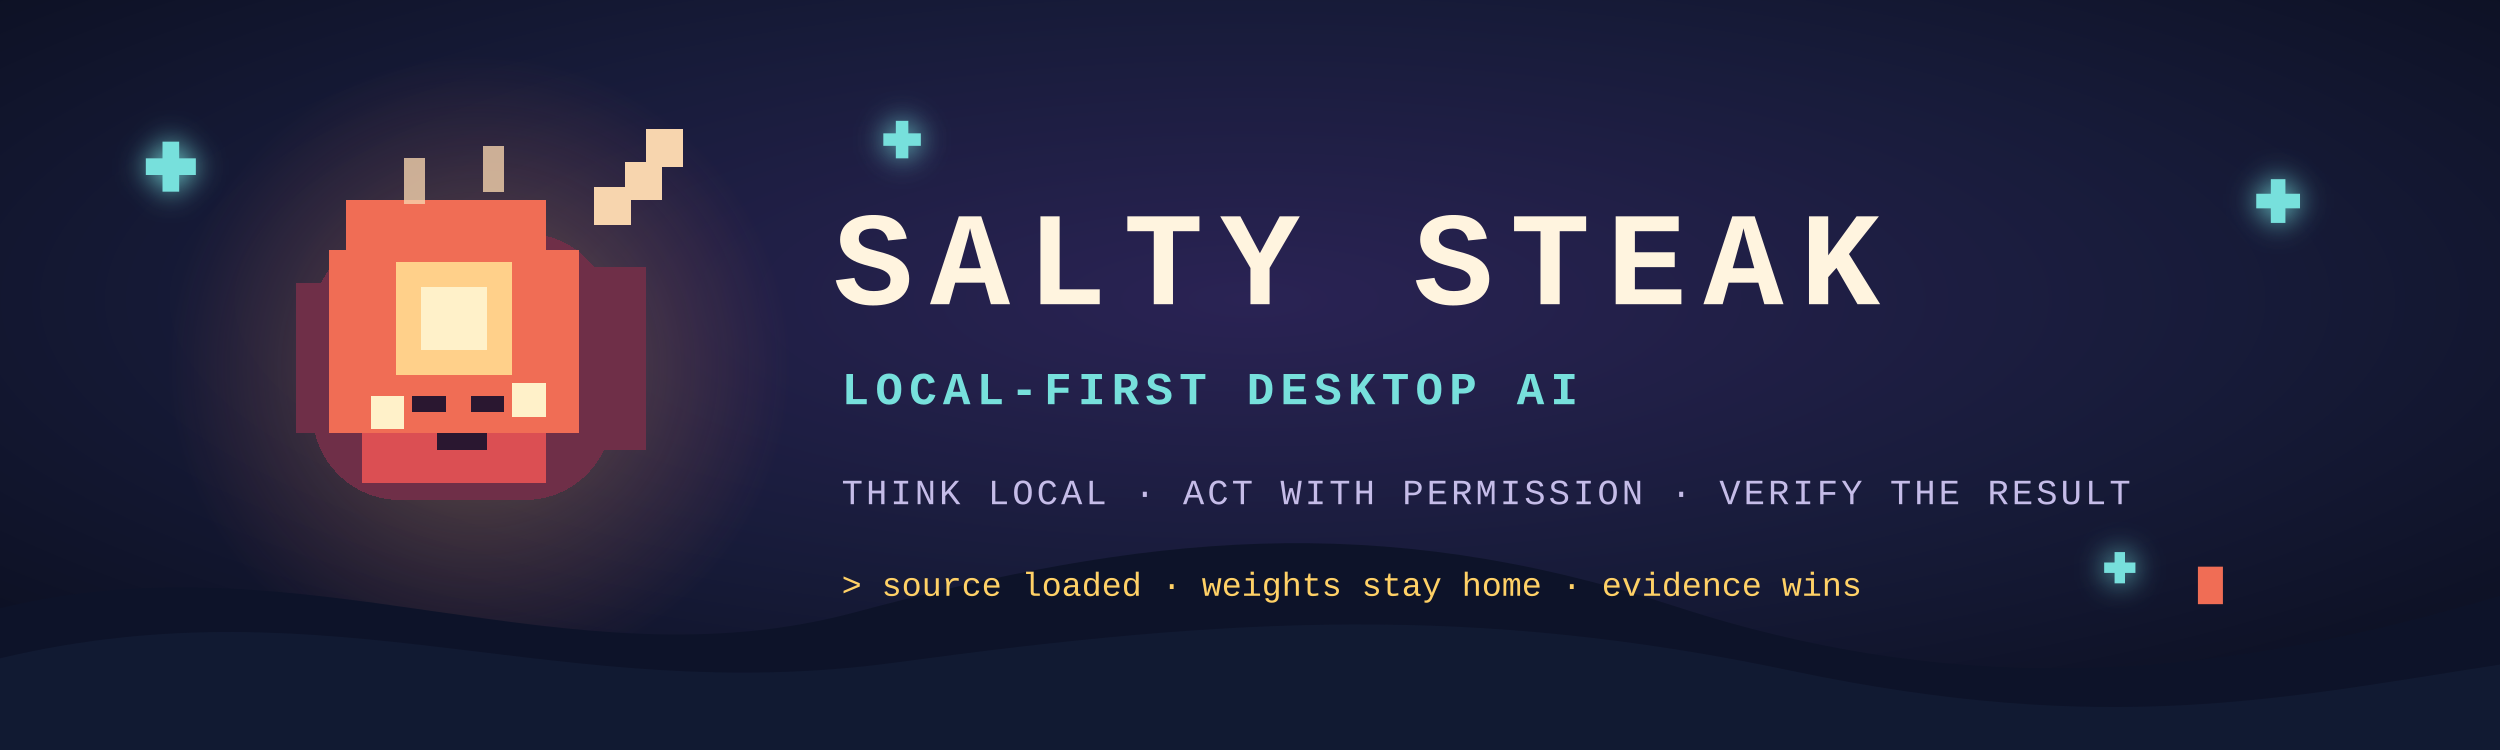
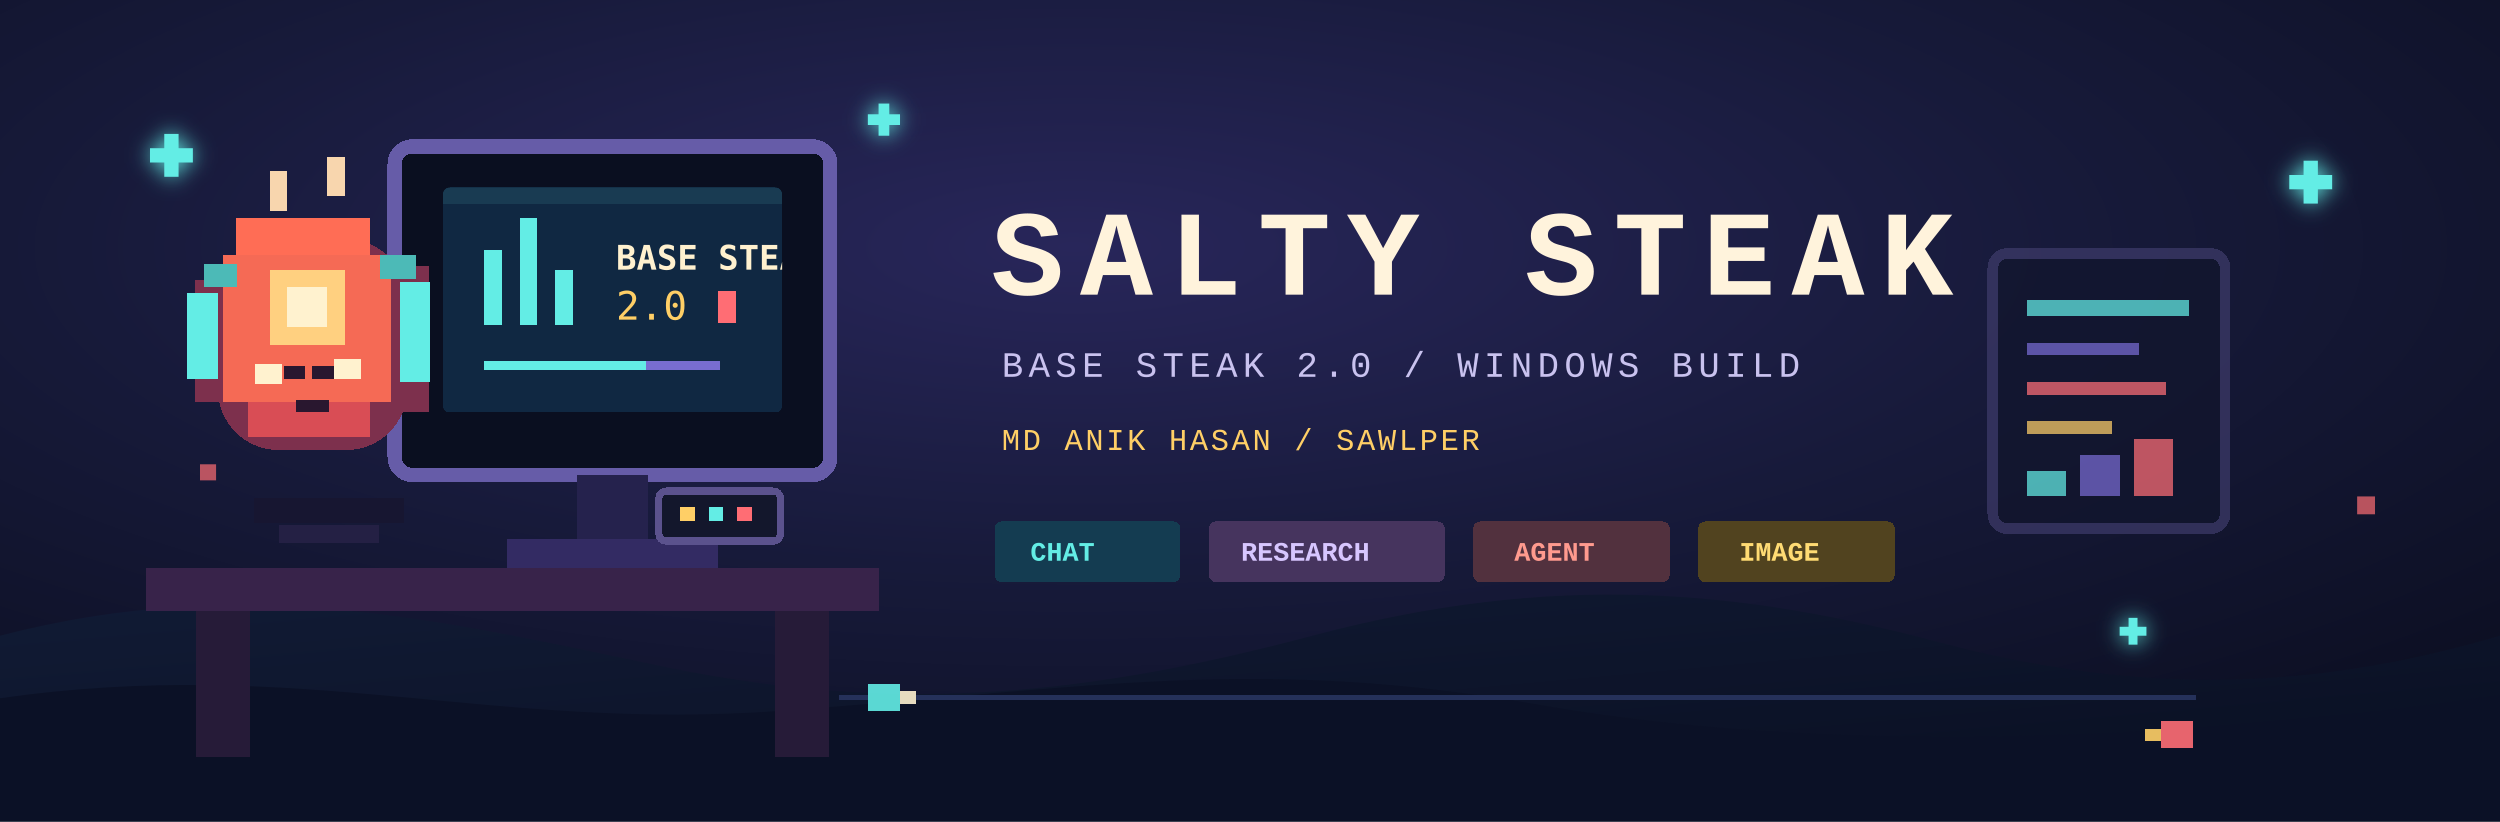
- <svg xmlns="http://www.w3.org/2000/svg" viewBox="0 0 1200 360" role="img" aria-labelledby="title desc">
+ <svg xmlns="http://www.w3.org/2000/svg" viewBox="0 0 1400 460" role="img" aria-labelledby="title desc">
  <defs>
-     <radialGradient id="sky" cx="50%" cy="40%" r="75%">
-       <stop offset="0" stop-color="#2a2354" />
-       <stop offset="0.52" stop-color="#171b39" />
-       <stop offset="1" stop-color="#090d1c" />
+     <radialGradient id="room" cx="43%" cy="30%" r="86%">
+       <stop offset="0" stop-color="#28265a" />
+       <stop offset=".46" stop-color="#171a3a" />
+       <stop offset="1" stop-color="#090c1c" />
    </radialGradient>
-     <radialGradient id="sun" cx="50%" cy="50%" r="50%">
-       <stop offset="0" stop-color="#ffd166" stop-opacity=".95" />
-       <stop offset="1" stop-color="#f06d55" stop-opacity="0" />
-     </radialGradient>
-     <filter id="glow" x="-80%" y="-80%" width="260%" height="260%">
-       <feGaussianBlur stdDeviation="7" result="blur" />
+     <linearGradient id="floor" x1="0" y1="0" x2="1" y2="1">
+       <stop stop-color="#111b35" />
+       <stop offset="1" stop-color="#090e20" />
+     </linearGradient>
+     <filter id="aqua-glow" x="-80%" y="-80%" width="260%" height="260%">
+       <feGaussianBlur stdDeviation="6" result="b" />
      <feMerge>
-         <feMergeNode in="blur" />
+         <feMergeNode in="b" />
        <feMergeNode in="SourceGraphic" />
      </feMerge>
    </filter>
+     <filter id="coral-glow" x="-60%" y="-60%" width="220%" height="220%">
+       <feGaussianBlur stdDeviation="10" result="b" />
+       <feMerge>
+         <feMergeNode in="b" />
+         <feMergeNode in="SourceGraphic" />
+       </feMerge>
+     </filter>
+     <clipPath id="screen-clip">
+       <rect x="248" y="105" width="190" height="126" rx="4" />
+     </clipPath>
    <style>
-       .star{animation:twinkle 2.8s steps(2,end) infinite}.star-b{animation-delay:.8s}.star-c{animation-delay:1.6s}
-       .sprite{animation:bob 3.2s steps(4,end) infinite;transform-origin:226px 178px}
-       .steam-a{animation:steam 2.4s steps(5,end) infinite}.steam-b{animation:steam 2.4s .9s steps(5,end) infinite}
+       .pixel{shape-rendering:crispEdges}
+       .spark{animation:spark 2.8s steps(2,end) infinite;transform-box:fill-box;transform-origin:center}
+       .spark.b{animation-delay:.7s}.spark.c{animation-delay:1.4s}.spark.d{animation-delay:2.1s}
+       .screen-light{animation:screen 4s steps(5,end) infinite}
+       .scan{animation:scan 3.8s linear infinite}
      .cursor{animation:blink 1s steps(1,end) infinite}
-       @keyframes twinkle{0%,45%{opacity:.28;transform:scale(.7)}50%,100%{opacity:1;transform:scale(1)}}
-       @keyframes bob{0%,100%{transform:translateY(0)}50%{transform:translateY(-8px)}}
-       @keyframes steam{0%{opacity:0;transform:translateY(10px)}30%{opacity:.75}100%{opacity:0;transform:translateY(-26px)}}
+       .steam.one{animation:steam 2.8s steps(6,end) infinite}
+       .steam.two{animation:steam 2.8s .9s steps(6,end) infinite}
+       .head{animation:bob 3.4s steps(4,end) infinite;transform-box:fill-box;transform-origin:center}
+       .meter.one{animation:meter 1.7s steps(4,end) infinite}.meter.two{animation:meter 1.7s .4s steps(4,end) infinite}.meter.three{animation:meter 1.7s .8s steps(4,end) infinite}
+       .mode-a{animation:mode 3.2s steps(2,end) infinite}.mode-b{animation:mode 3.2s .8s steps(2,end) infinite}.mode-c{animation:mode 3.2s 1.6s steps(2,end) infinite}.mode-d{animation:mode 3.2s 2.4s steps(2,end) infinite}
+       .packet-a{animation:packet-a 5.5s linear infinite}.packet-b{animation:packet-b 7s 1.8s linear infinite}
+       .key-a{animation:key 1.9s steps(2,end) infinite}.key-b{animation:key 1.9s .45s steps(2,end) infinite}.key-c{animation:key 1.9s .9s steps(2,end) infinite}
+       @keyframes spark{0%,44%{opacity:.2;transform:scale(.55)}50%,100%{opacity:1;transform:scale(1)}}
+       @keyframes screen{0%,100%{opacity:.82}50%{opacity:1}}
+       @keyframes scan{from{transform:translateY(-140px)}to{transform:translateY(160px)}}
      @keyframes blink{0%,48%{opacity:1}49%,100%{opacity:0}}
+       @keyframes steam{0%{opacity:0;transform:translateY(14px)}30%{opacity:.85}100%{opacity:0;transform:translateY(-30px)}}
+       @keyframes bob{0%,100%{transform:translateY(0)}50%{transform:translateY(-5px)}}
+       @keyframes meter{0%,100%{transform:scaleY(.45)}50%{transform:scaleY(1)}}
+       @keyframes mode{0%,72%{opacity:.72}73%,100%{opacity:1}}
+       @keyframes packet-a{from{transform:translateX(0)}to{transform:translateX(720px)}}
+       @keyframes packet-b{from{transform:translateX(0)}to{transform:translateX(-620px)}}
+       @keyframes key{0%,65%{opacity:.42}66%,100%{opacity:1}}
      @media (prefers-reduced-motion:reduce){*{animation:none!important}}
    </style>
  </defs>
-   <rect width="1200" height="360" fill="url(#sky)" />
-   <circle cx="230" cy="176" r="150" fill="url(#sun)" opacity=".38" />
-   <path d="M0 292C146 256 272 331 410 294s250-50 394-3 268 33 396-5v74H0z" fill="#0d1329" />
-   <path d="M0 316c160-38 268 24 430 2s278-28 430 4 236 13 340-3v41H0z" fill="#111a32" />
-   <g fill="#77e0dc" filter="url(#glow)">
-     <path class="star" d="M78 68h8v8h8v8h-8v8h-8v-8h-8v-8h8z" />
-     <path class="star star-b" d="M430 58h6v6h6v6h-6v6h-6v-6h-6v-6h6z" />
-     <path class="star star-c" d="M1090 86h7v7h7v7h-7v7h-7v-7h-7v-7h7z" />
-     <path class="star star-b" d="M1015 265h5v5h5v5h-5v5h-5v-5h-5v-5h5z" />
+   <rect width="1400" height="460" fill="url(#room)" />
+   <path d="M0 356c138-36 250-8 375 18 132 27 239 14 360-18 135-36 240-26 352 4 118 31 214 25 313-4v104H0z" fill="url(#floor)" />
+   <path d="M0 391c168-24 276 19 438 7 176-13 267-31 426-3 155 27 354 21 536-6v71H0z" fill="#0b1126" />
+   <g fill="#63ede5" filter="url(#aqua-glow)">
+     <path class="spark" d="M92 75h8v8h8v8h-8v8h-8v-8h-8v-8h8z" />
+     <path class="spark b" d="M492 58h6v6h6v6h-6v6h-6v-6h-6v-6h6z" />
+     <path class="spark c" d="M1290 90h8v8h8v8h-8v8h-8v-8h-8v-8h8z" />
+     <path class="spark d" d="M1192 346h5v5h5v5h-5v5h-5v-5h-5v-5h5z" />
  </g>
-   <g class="sprite" shape-rendering="crispEdges">
-     <rect x="150" y="112" width="144" height="128" rx="42" fill="#6f2f48" />
-     <rect x="142" y="136" width="24" height="72" fill="#6f2f48" />
-     <rect x="278" y="128" width="32" height="88" fill="#6f2f48" />
-     <rect x="166" y="96" width="96" height="24" fill="#f06d55" />
-     <rect x="158" y="120" width="120" height="88" fill="#f06d55" />
-     <rect x="174" y="208" width="88" height="24" fill="#db4f53" />
-     <rect x="190" y="126" width="56" height="54" fill="#ffd08a" />
-     <rect x="202" y="138" width="32" height="30" fill="#fff1c9" />
-     <rect x="178" y="190" width="16" height="16" fill="#fff1c9" />
-     <rect x="246" y="184" width="16" height="16" fill="#fff1c9" />
-     <rect x="198" y="190" width="16" height="8" fill="#2a1730" />
-     <rect x="226" y="190" width="16" height="8" fill="#2a1730" />
-     <rect x="210" y="208" width="24" height="8" fill="#2a1730" />
-     <g fill="#f7d5ae">
-       <rect x="285" y="90" width="18" height="18" />
-       <rect x="300" y="78" width="18" height="18" />
-       <rect x="310" y="62" width="18" height="18" />
+   <g fill="#ff6d74" opacity=".7">
+     <rect x="112" y="260" width="9" height="9" />
+     <rect x="470" y="320" width="7" height="7" />
+     <rect x="1320" y="278" width="10" height="10" />
+   </g>
+   <g class="pixel">
+     <rect x="82" y="318" width="410" height="24" fill="#38234a" />
+     <rect x="110" y="342" width="30" height="82" fill="#261b38" />
+     <rect x="434" y="342" width="30" height="82" fill="#261b38" />
+     <rect x="221" y="82" width="244" height="184" rx="10" fill="#0a0f20" stroke="#665ca8" stroke-width="8" />
+     <rect x="248" y="105" width="190" height="126" rx="4" fill="#102842" class="screen-light" />
+     <g clip-path="url(#screen-clip)">
+       <rect x="248" y="105" width="190" height="126" fill="#102842" />
+       <rect class="scan" x="248" y="104" width="190" height="10" fill="#72fff2" opacity=".09" />
+       <g fill="#63ede5">
+         <rect x="271" y="140" width="10" height="42" class="meter one" transform-origin="276 182" />
+         <rect x="291" y="122" width="10" height="60" class="meter two" transform-origin="296 182" />
+         <rect x="311" y="151" width="10" height="31" class="meter three" transform-origin="316 182" />
+       </g>
+       <text x="345" y="151" fill="#fff1cf" font-family="Consolas,monospace" font-size="19" font-weight="700">BASE STEAK</text>
+       <text x="345" y="179" fill="#ffcf66" font-family="Consolas,monospace" font-size="22">2.0</text>
+       <rect class="cursor" x="402" y="163" width="10" height="18" fill="#ff6d74" />
+       <rect x="271" y="202" width="132" height="5" fill="#786dd1" />
+       <rect x="271" y="202" width="91" height="5" fill="#63ede5" />
    </g>
-     <g fill="#f7d5ae" opacity=".78">
-       <rect class="steam-a" x="194" y="76" width="10" height="22" />
-       <rect class="steam-b" x="232" y="70" width="10" height="22" />
+     <rect x="323" y="266" width="40" height="38" fill="#25224d" />
+     <rect x="284" y="302" width="118" height="16" fill="#332b63" />
+     <g class="head">
+       <rect x="122" y="134" width="106" height="118" rx="34" fill="#7d304d" />
+       <rect x="109" y="157" width="24" height="68" fill="#7d304d" />
+       <rect x="215" y="149" width="25" height="82" fill="#7d304d" />
+       <rect x="132" y="122" width="75" height="21" fill="#ff6d55" />
+       <rect x="125" y="143" width="94" height="82" fill="#f56a55" />
+       <rect x="139" y="225" width="68" height="20" fill="#d94d55" />
+       <rect x="151" y="151" width="42" height="42" fill="#ffd080" />
+       <rect x="161" y="161" width="22" height="22" fill="#fff2cf" />
+       <rect x="143" y="204" width="15" height="11" fill="#fff2cf" />
+       <rect x="187" y="201" width="15" height="11" fill="#fff2cf" />
+       <rect x="159" y="205" width="12" height="7" fill="#29172f" />
+       <rect x="175" y="205" width="12" height="7" fill="#29172f" />
+       <rect x="166" y="224" width="18" height="7" fill="#29172f" />
+       <rect x="105" y="164" width="17" height="48" fill="#63ede5" />
+       <rect x="224" y="158" width="17" height="56" fill="#63ede5" />
+       <rect x="114" y="148" width="19" height="13" fill="#4cbab7" />
+       <rect x="213" y="143" width="20" height="13" fill="#4cbab7" />
+     </g>
+     <g fill="#f8d6ae">
+       <rect class="steam one" x="151" y="96" width="10" height="22" />
+       <rect class="steam two" x="183" y="88" width="10" height="22" />
+     </g>
+     <rect x="142" y="279" width="84" height="14" fill="#171631" />
+     <rect x="156" y="294" width="56" height="10" fill="#242044" />
+     <rect x="369" y="275" width="68" height="28" rx="4" fill="#13172c" stroke="#5b528d" stroke-width="4" />
+     <g>
+       <rect class="key-a" x="381" y="284" width="8" height="8" fill="#ffcf66" />
+       <rect class="key-b" x="397" y="284" width="8" height="8" fill="#63ede5" />
+       <rect class="key-c" x="413" y="284" width="8" height="8" fill="#ff6d74" />
    </g>
  </g>
-   <g font-family="Consolas, 'Courier New', monospace">
-     <text x="400" y="146" fill="#fff4df" font-size="64" font-weight="800" letter-spacing="8">SALTY STEAK</text>
-     <text x="404" y="194" fill="#77e0dc" font-size="22" font-weight="700" letter-spacing="3">LOCAL-FIRST DESKTOP AI</text>
-     <text x="404" y="242" fill="#c5bce8" font-size="17" letter-spacing="1.5">THINK LOCAL  ·  ACT WITH PERMISSION  ·  VERIFY THE RESULT</text>
-     <text x="404" y="286" fill="#ffd166" font-size="16">&gt; source loaded · weights stay home · evidence wins</text>
-     <rect class="cursor" x="1055" y="272" width="12" height="18" fill="#f06d55" />
+   <g font-family="Consolas,'Courier New',monospace">
+     <text x="555" y="165" fill="#fff3dc" font-size="68" font-weight="800" letter-spacing="9">SALTY STEAK</text>
+     <text x="561" y="211" fill="#c9c2ef" font-size="20" letter-spacing="3">BASE STEAK 2.0  /  WINDOWS BUILD</text>
+     <text x="561" y="252" fill="#ffcf66" font-size="17" letter-spacing="1.5">MD ANIK HASAN  /  SAWLPER</text>
+   </g>
+   <g class="pixel" font-family="Consolas,'Courier New',monospace" font-size="15" font-weight="700">
+     <g class="mode-a" transform="translate(557 292)">
+       <rect width="104" height="34" rx="4" fill="#143c51" />
+       <text x="20" y="22" fill="#63ede5">CHAT</text>
+     </g>
+     <g class="mode-b" transform="translate(677 292)">
+       <rect width="132" height="34" rx="4" fill="#46345e" />
+       <text x="18" y="22" fill="#d7c6ff">RESEARCH</text>
+     </g>
+     <g class="mode-c" transform="translate(825 292)">
+       <rect width="110" height="34" rx="4" fill="#52313e" />
+       <text x="23" y="22" fill="#ff9a8e">AGENT</text>
+     </g>
+     <g class="mode-d" transform="translate(951 292)">
+       <rect width="110" height="34" rx="4" fill="#51431f" />
+       <text x="23" y="22" fill="#ffdb73">IMAGE</text>
+     </g>
+   </g>
+   <g class="pixel" opacity=".9">
+     <rect x="470" y="389" width="760" height="3" fill="#28345f" />
+     <g class="packet-a">
+       <rect x="486" y="383" width="18" height="15" fill="#63ede5" />
+       <rect x="504" y="387" width="9" height="7" fill="#fff2cf" />
+     </g>
+     <g class="packet-b">
+       <rect x="1210" y="404" width="18" height="15" fill="#ff6d74" />
+       <rect x="1201" y="408" width="9" height="7" fill="#ffcf66" />
+     </g>
+   </g>
+   <g class="pixel" opacity=".72">
+     <rect x="1116" y="142" width="130" height="154" rx="8" fill="#10152d" stroke="#3d3a69" stroke-width="6" />
+     <rect x="1135" y="168" width="91" height="9" fill="#63ede5" />
+     <rect x="1135" y="192" width="63" height="7" fill="#776bd1" />
+     <rect x="1135" y="214" width="78" height="7" fill="#ff6d74" />
+     <rect x="1135" y="236" width="48" height="7" fill="#ffcf66" />
+     <rect x="1135" y="264" width="22" height="14" fill="#63ede5" />
+     <rect x="1165" y="255" width="22" height="23" fill="#776bd1" />
+     <rect x="1195" y="246" width="22" height="32" fill="#ff6d74" />
  </g>
</svg>
